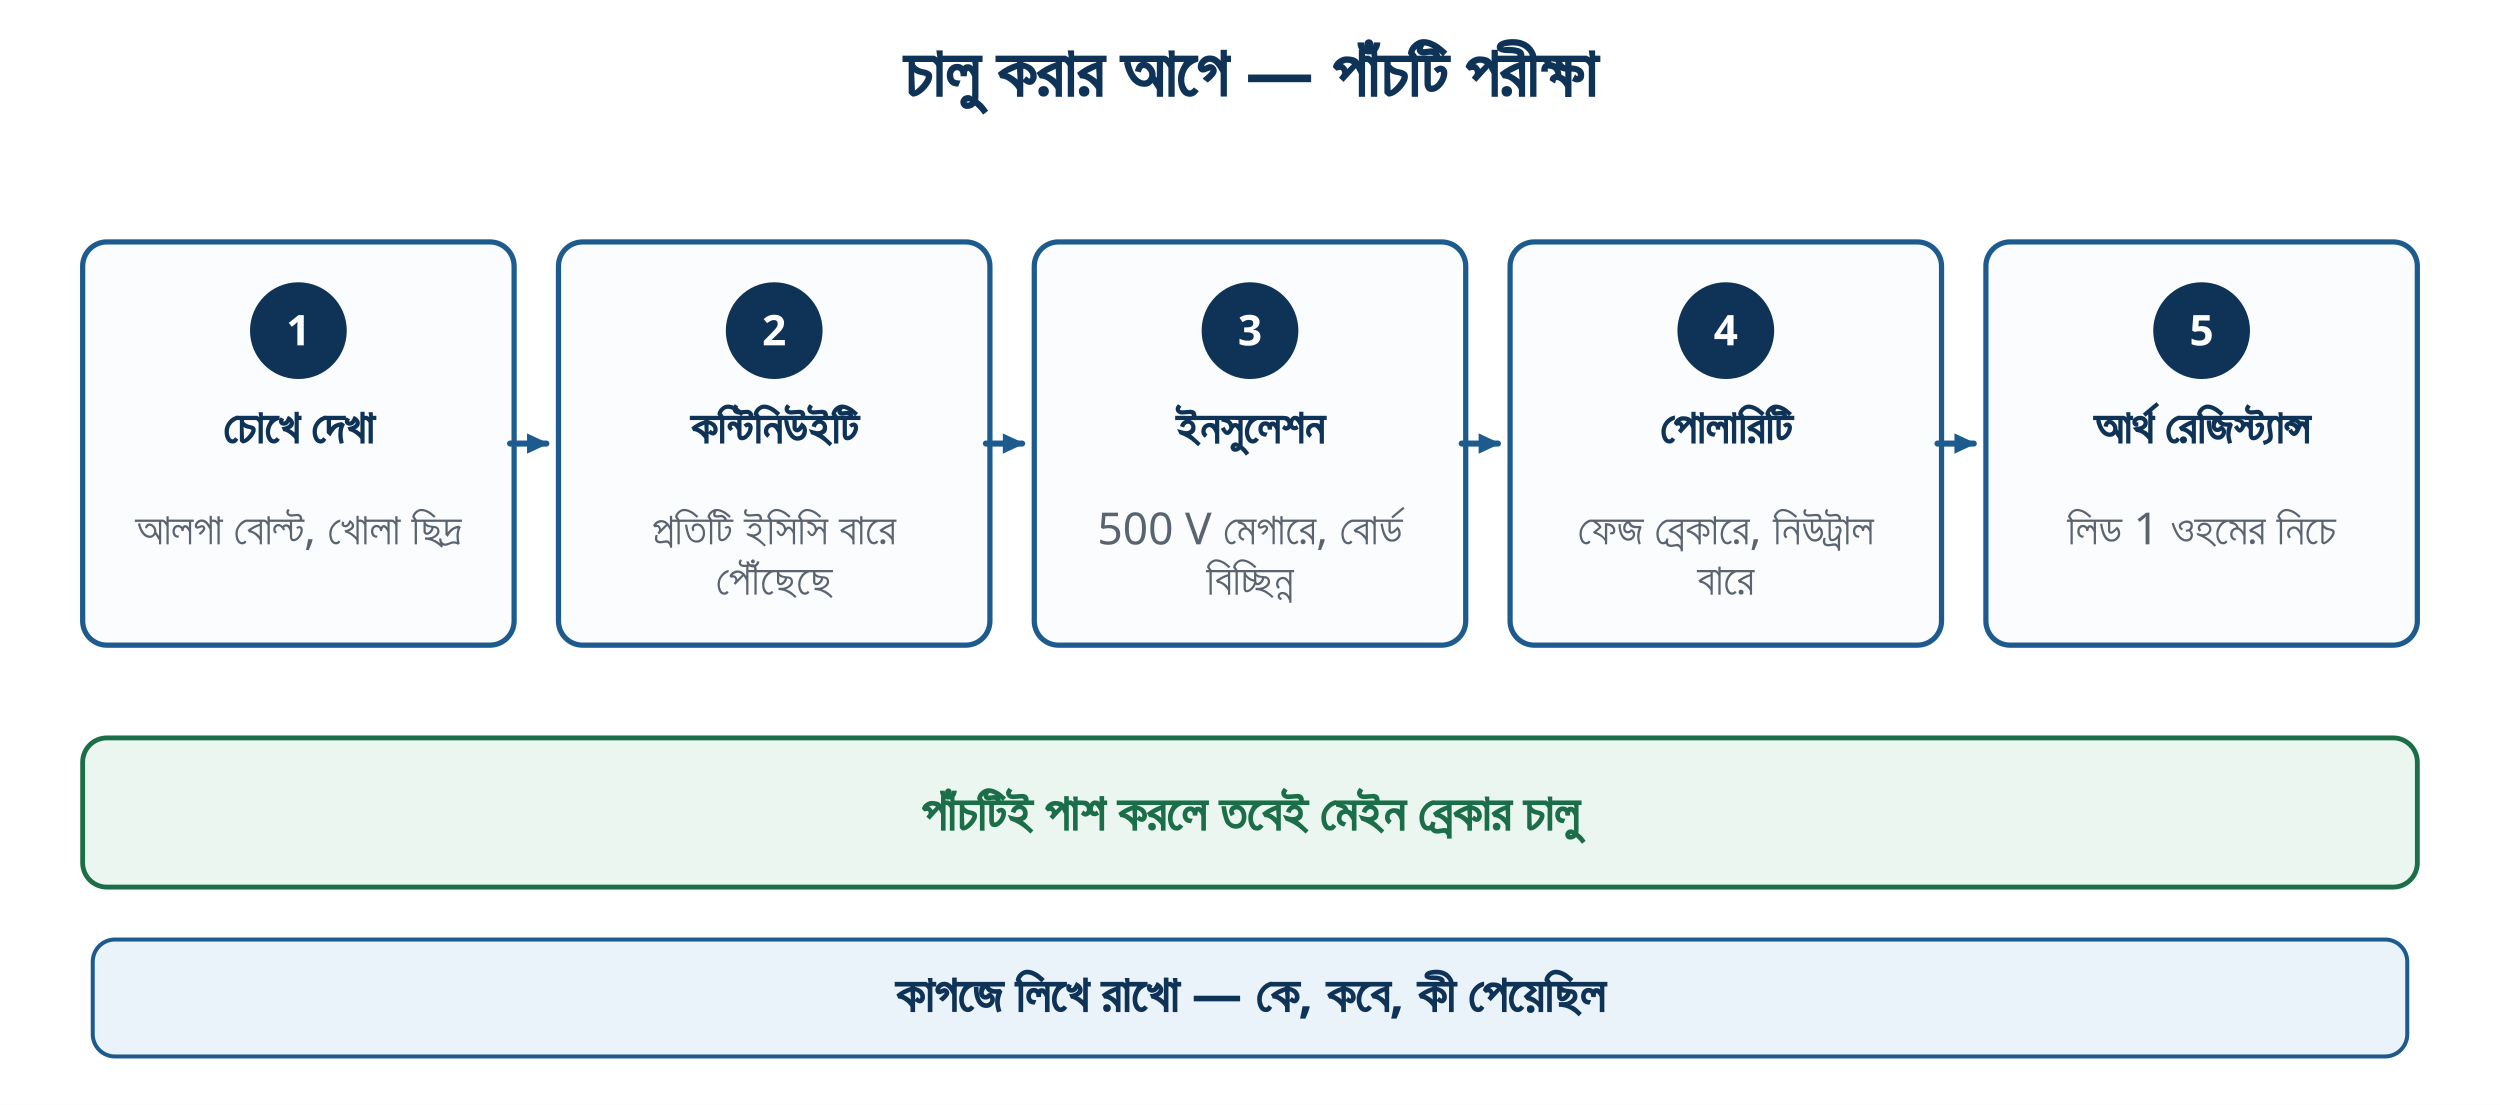
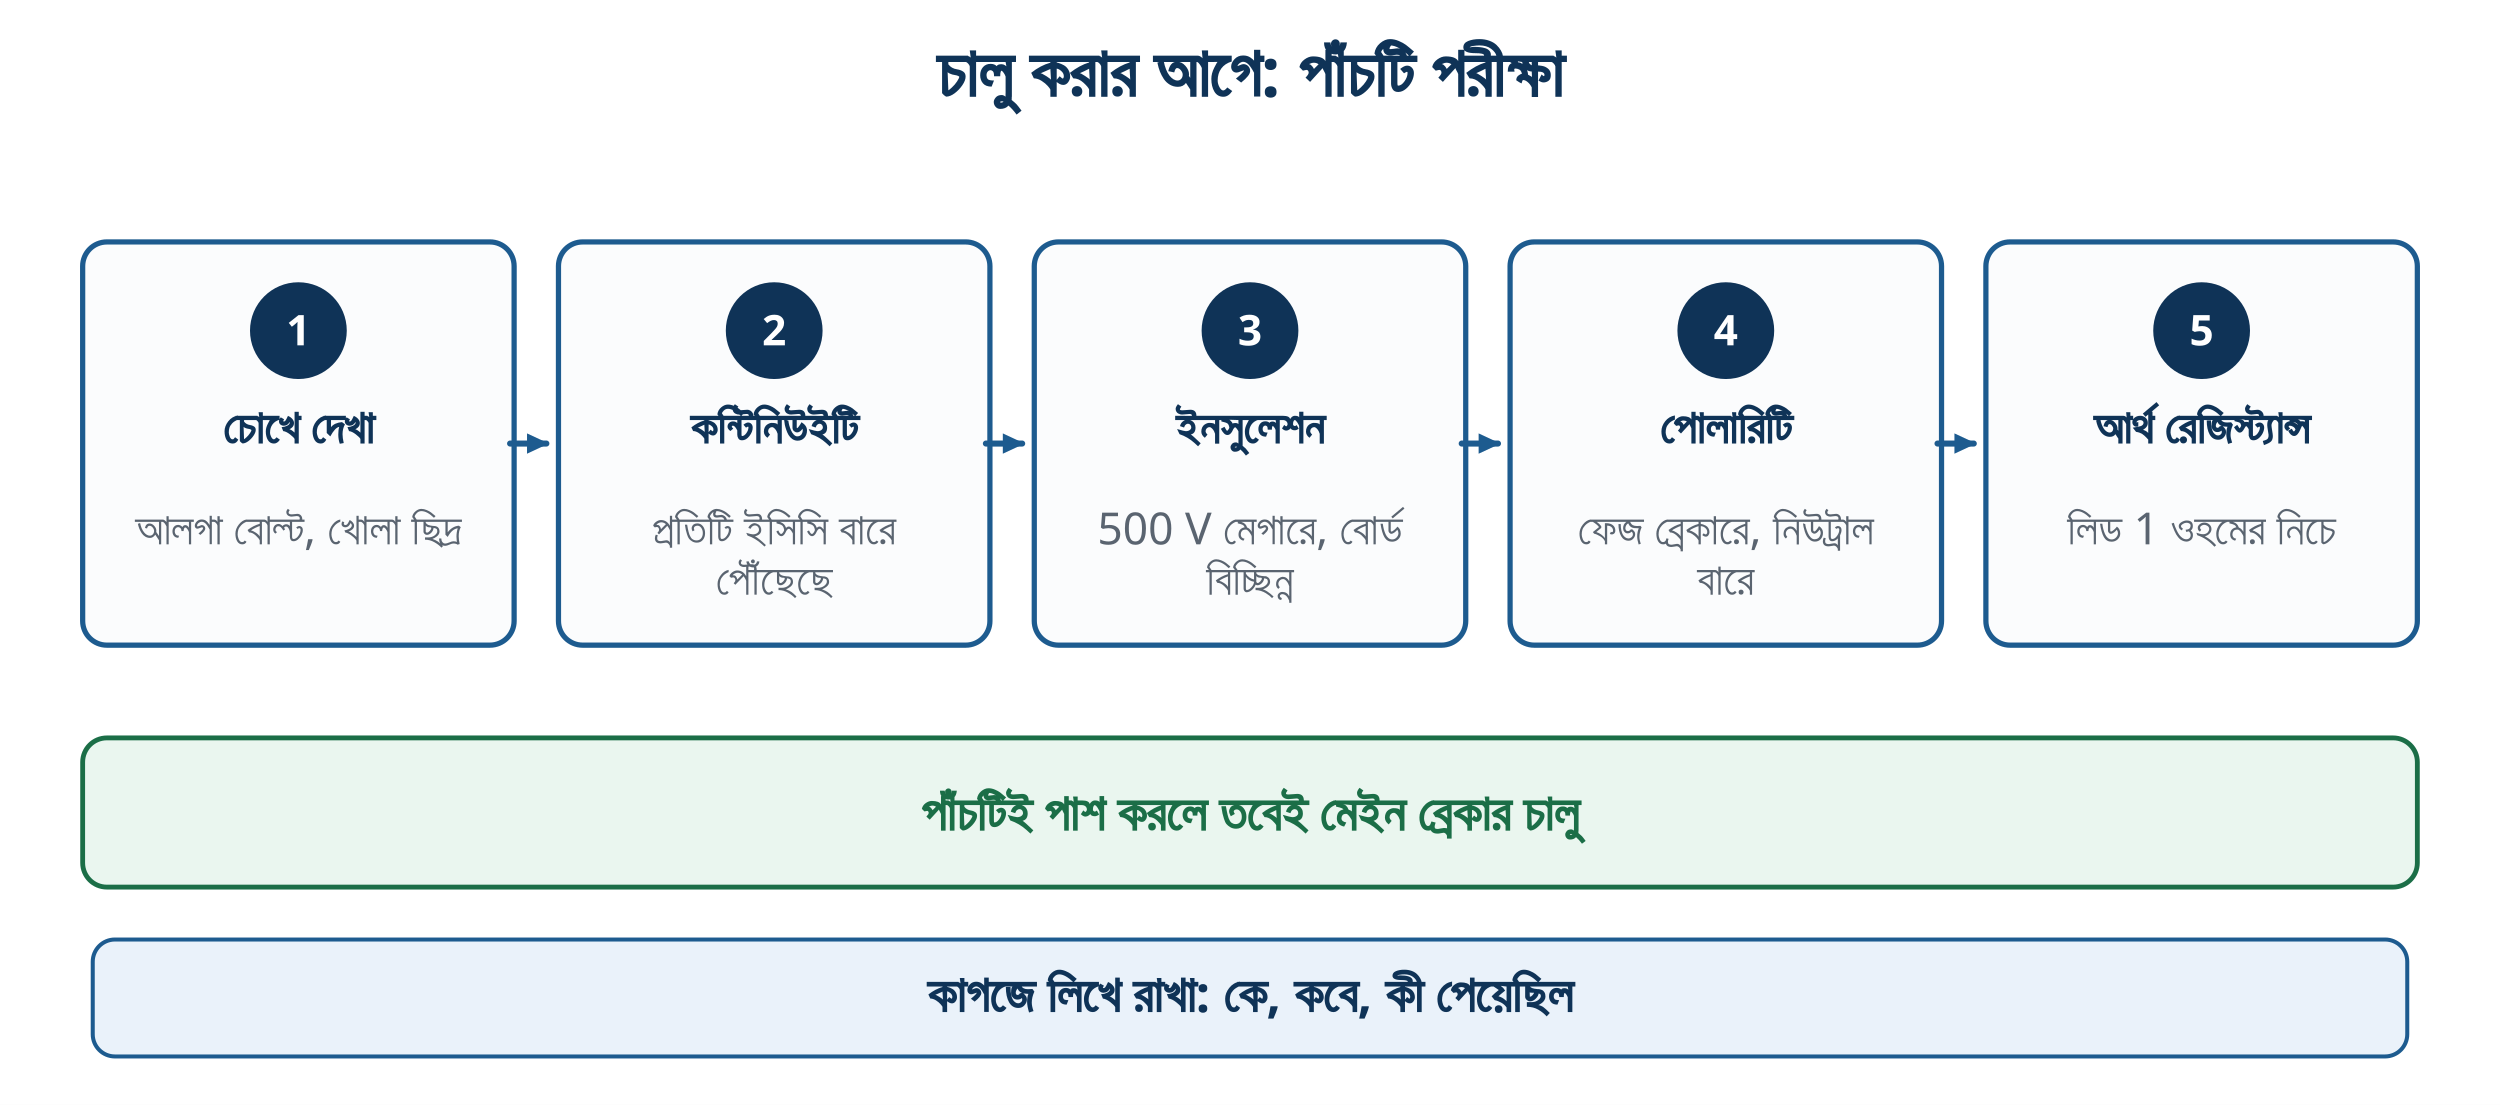
<svg xmlns="http://www.w3.org/2000/svg" width="1240" height="548" viewBox="0 0 1240 548">
  <defs>
    <marker id="ar" viewBox="0 0 10 10" refX="8.5" refY="5" markerUnits="userSpaceOnUse" markerWidth="12" markerHeight="12" orient="auto-start-reverse">
      <path d="M 0.5 0.8 L 9.5 5 L 0.5 9.2 z" fill="#1D5B8F" />
    </marker>
  </defs>
  <rect width="1240" height="548" fill="#FFFFFF" />
-   <text x="620.0" y="48.0" font-family="Kalpurush" font-size="34" font-weight="700" fill="#0F3357" text-anchor="middle">চালু করার আগে — পাঁচটি পরীক্ষা</text>
+   <text x="620.0" y="48.0" font-family="Kalpurush" font-size="34" font-weight="700" fill="#0F3357" text-anchor="middle">চালু করার আগে: পাঁচটি পরীক্ষা</text>
  <rect x="41.0" y="120.0" width="214.0" height="200.0" rx="12" fill="#FBFCFD" stroke="#1D5B8F" stroke-width="2.6" />
  <circle cx="148.0" cy="164.0" r="24.0" fill="#0F3357" stroke="none" stroke-width="2" />
  <text x="148.0" y="171.3" font-family="Kalpurush" font-size="21" font-weight="700" fill="#FFFFFF" text-anchor="middle">1</text>
  <text x="148.0" y="220.0" font-family="Kalpurush" font-size="23" font-weight="700" fill="#0F3357" text-anchor="middle">চোখে দেখা</text>
  <text x="148.0" y="270.0" font-family="Kalpurush" font-size="22" font-weight="400" fill="#5A6470" text-anchor="middle">আলগা বোল্ট, খোলা ছিদ্র</text>
  <rect x="277.0" y="120.0" width="214.0" height="200.0" rx="12" fill="#FBFCFD" stroke="#1D5B8F" stroke-width="2.6" />
  <circle cx="384.0" cy="164.0" r="24.0" fill="#0F3357" stroke="none" stroke-width="2" />
  <text x="384.0" y="171.3" font-family="Kalpurush" font-size="21" font-weight="700" fill="#FFFFFF" text-anchor="middle">2</text>
  <text x="384.0" y="220.0" font-family="Kalpurush" font-size="23" font-weight="700" fill="#0F3357" text-anchor="middle">কন্টিনিউইটি</text>
  <text x="384.0" y="270.0" font-family="Kalpurush" font-size="22" font-weight="400" fill="#5A6470" text-anchor="middle">প্রতিটি ইসিসি বারে</text>
  <text x="384.0" y="295.0" font-family="Kalpurush" font-size="22" font-weight="400" fill="#5A6470" text-anchor="middle">পৌঁছেছে</text>
  <line x1="253.0" y1="220.0" x2="271.0" y2="220.0" stroke="#1D5B8F" stroke-width="3" stroke-linecap="round" marker-end="url(#ar)" />
  <rect x="513.0" y="120.0" width="214.0" height="200.0" rx="12" fill="#FBFCFD" stroke="#1D5B8F" stroke-width="2.6" />
  <circle cx="620.0" cy="164.0" r="24.0" fill="#0F3357" stroke="none" stroke-width="2" />
  <text x="620.0" y="171.3" font-family="Kalpurush" font-size="21" font-weight="700" fill="#FFFFFF" text-anchor="middle">3</text>
  <text x="620.0" y="220.0" font-family="Kalpurush" font-size="23" font-weight="700" fill="#0F3357" text-anchor="middle">ইনসুলেশন</text>
  <text x="620.0" y="270.0" font-family="Kalpurush" font-size="22" font-weight="400" fill="#5A6470" text-anchor="middle">500 V মেগারে, বোর্ড</text>
  <text x="620.0" y="295.0" font-family="Kalpurush" font-size="22" font-weight="400" fill="#5A6470" text-anchor="middle">বিচ্ছিন্ন</text>
  <line x1="489.0" y1="220.0" x2="507.0" y2="220.0" stroke="#1D5B8F" stroke-width="3" stroke-linecap="round" marker-end="url(#ar)" />
  <rect x="749.0" y="120.0" width="214.0" height="200.0" rx="12" fill="#FBFCFD" stroke="#1D5B8F" stroke-width="2.6" />
  <circle cx="856.0" cy="164.0" r="24.0" fill="#0F3357" stroke="none" stroke-width="2" />
  <text x="856.0" y="171.3" font-family="Kalpurush" font-size="21" font-weight="700" fill="#FFFFFF" text-anchor="middle">4</text>
  <text x="856.0" y="220.0" font-family="Kalpurush" font-size="23" font-weight="700" fill="#0F3357" text-anchor="middle">পোলারিটি</text>
  <text x="856.0" y="270.0" font-family="Kalpurush" font-size="22" font-weight="400" fill="#5A6470" text-anchor="middle">ফেজ ব্রেকারে, নিউট্রাল</text>
  <text x="856.0" y="295.0" font-family="Kalpurush" font-size="22" font-weight="400" fill="#5A6470" text-anchor="middle">বারে</text>
  <line x1="725.0" y1="220.0" x2="743.0" y2="220.0" stroke="#1D5B8F" stroke-width="3" stroke-linecap="round" marker-end="url(#ar)" />
  <rect x="985.0" y="120.0" width="214.0" height="200.0" rx="12" fill="#FBFCFD" stroke="#1D5B8F" stroke-width="2.6" />
  <circle cx="1092.0" cy="164.0" r="24.0" fill="#0F3357" stroke="none" stroke-width="2" />
  <text x="1092.0" y="171.3" font-family="Kalpurush" font-size="21" font-weight="700" fill="#FFFFFF" text-anchor="middle">5</text>
  <text x="1092.0" y="220.0" font-family="Kalpurush" font-size="23" font-weight="700" fill="#0F3357" text-anchor="middle">আর্থ রেজিস্ট্যান্স</text>
  <text x="1092.0" y="270.0" font-family="Kalpurush" font-size="22" font-weight="400" fill="#5A6470" text-anchor="middle">লিড 1 ওহমের নিচে</text>
  <line x1="961.0" y1="220.0" x2="979.0" y2="220.0" stroke="#1D5B8F" stroke-width="3" stroke-linecap="round" marker-end="url(#ar)" />
  <rect x="41.0" y="366.0" width="1158.0" height="74.0" rx="12" fill="#EAF6EF" stroke="#1B6E47" stroke-width="2.4" />
  <text x="620.0" y="412.0" font-family="Kalpurush" font-size="25" font-weight="700" fill="#1B6E47" text-anchor="middle">পাঁচটিই পাশ করলে তবেই মেইন ব্রেকার চালু</text>
  <rect x="46.0" y="466.0" width="1148.0" height="58.0" rx="11" fill="#EAF2FA" stroke="#1D5B8F" stroke-width="2" />
-   <text x="620.0" y="502.0" font-family="Kalpurush" font-size="25" font-weight="700" fill="#0F3357" text-anchor="middle">কাগজে লিখে রাখো — কে, কবে, কী পেয়েছিল</text>
+   <text x="620.0" y="502.0" font-family="Kalpurush" font-size="25" font-weight="700" fill="#0F3357" text-anchor="middle">কাগজে লিখে রাখা: কে, কবে, কী পেয়েছিল</text>
</svg>
